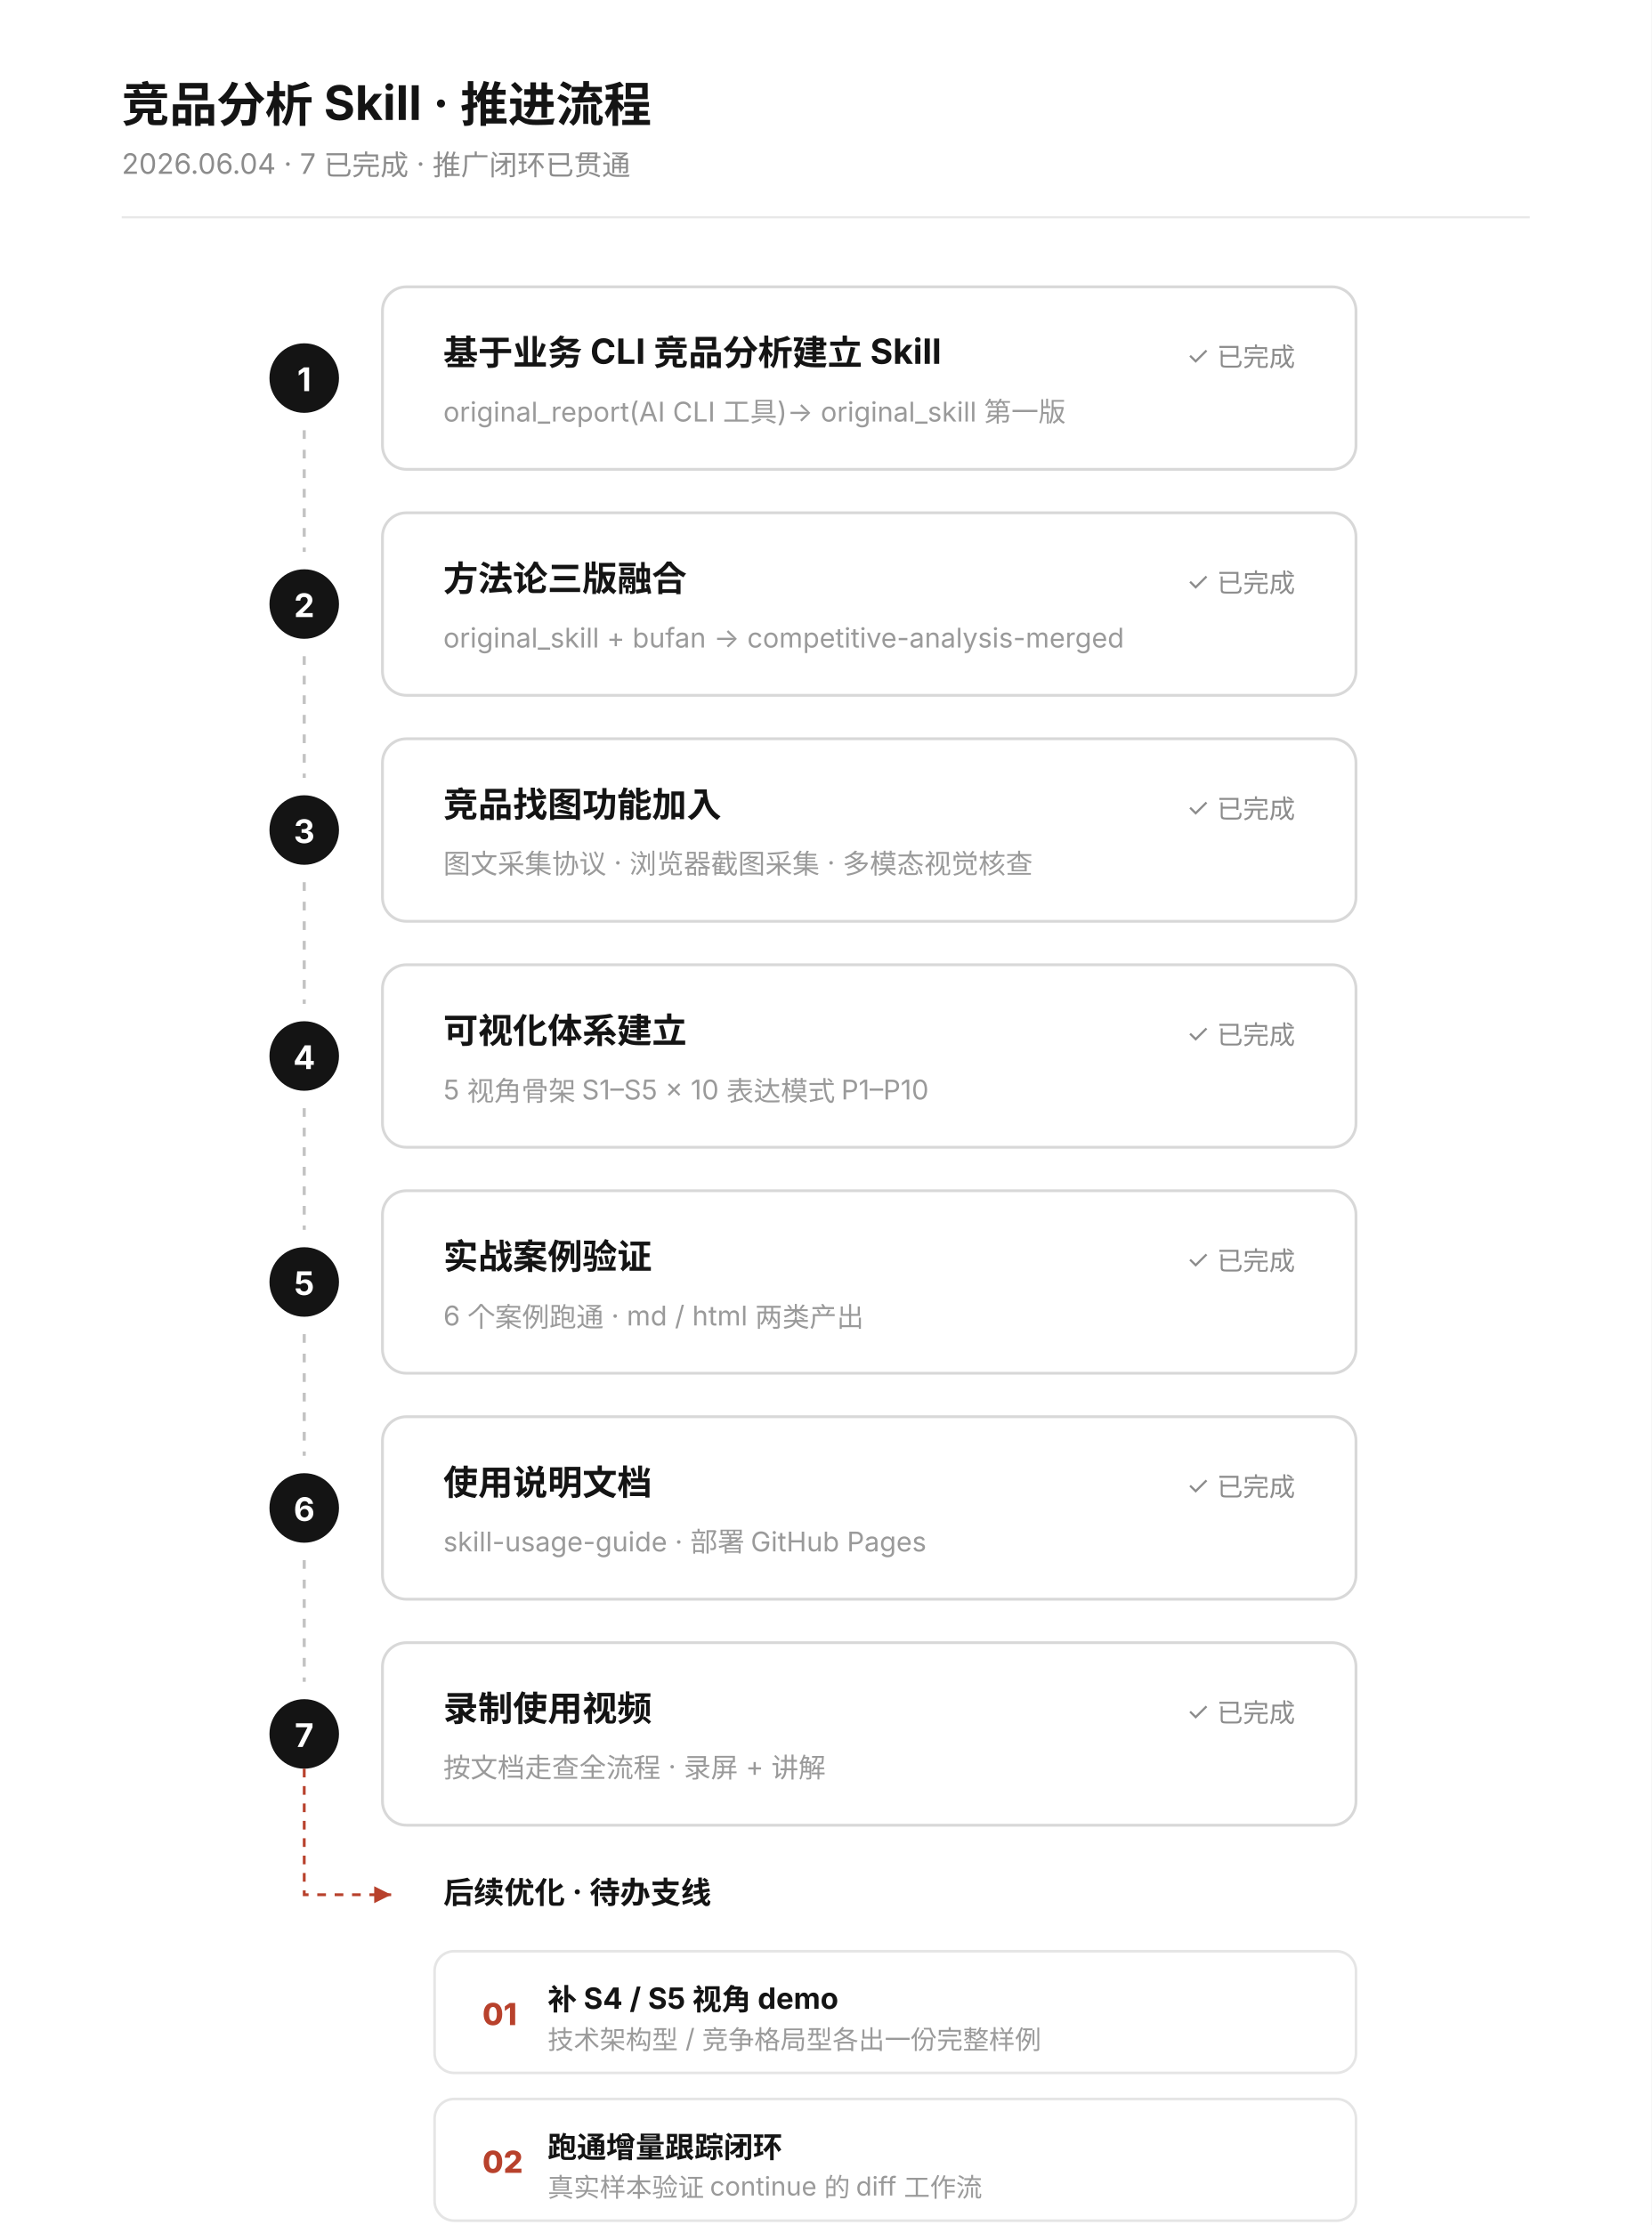
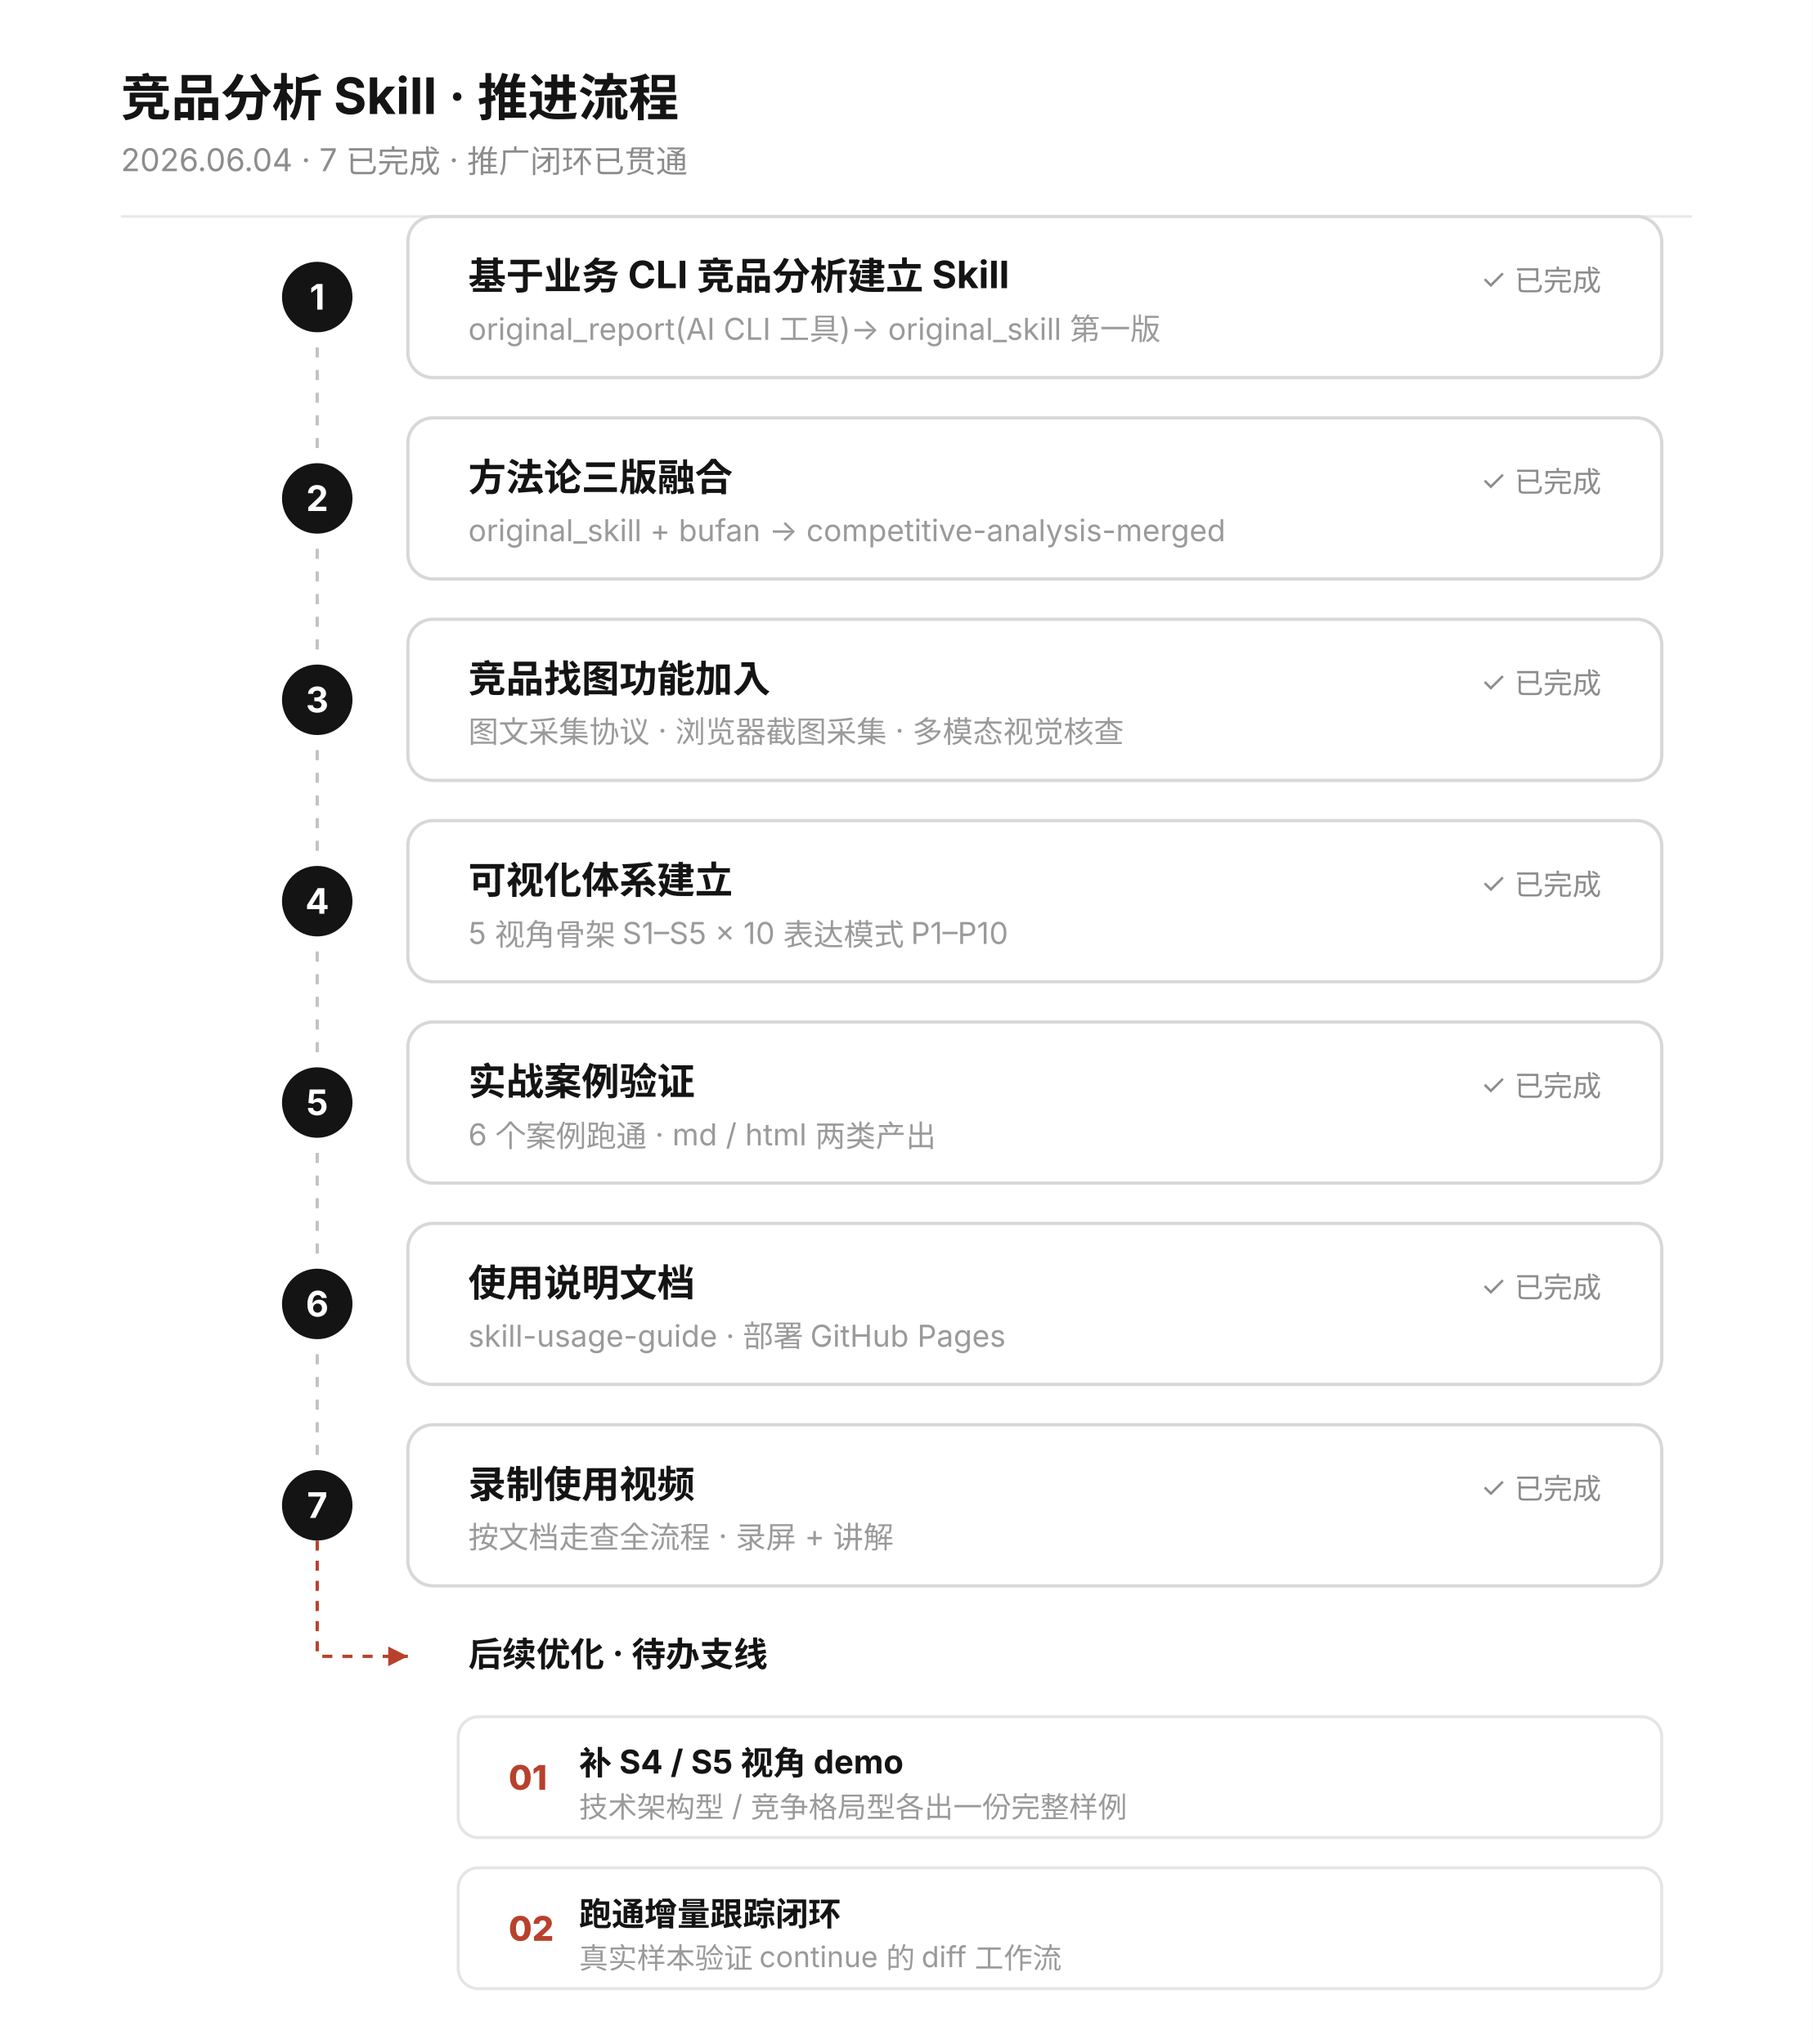
- <svg xmlns="http://www.w3.org/2000/svg" width="760" height="1024" viewBox="0 0 760 1024" font-family="'Inter','Segoe UI','PingFang SC','Microsoft YaHei',sans-serif">
+ <svg xmlns="http://www.w3.org/2000/svg" width="720" height="812" viewBox="0 0 720 812" font-family="'Inter','Segoe UI','PingFang SC','Microsoft YaHei',sans-serif">
  <defs>
-     <marker id="ah" markerWidth="9" markerHeight="9" refX="6" refY="3" orient="auto">
-       <path d="M0,0 L6,3 L0,6 Z" fill="#A8A8A8" />
-     </marker>
    <marker id="aht" markerWidth="9" markerHeight="9" refX="6" refY="3" orient="auto">
      <path d="M0,0 L6,3 L0,6 Z" fill="#B8412C" />
    </marker>
  </defs>
-   <rect width="760" height="1024" fill="#FFFFFF" />
-   <text x="56" y="56" fill="#141414" font-size="22" font-weight="700">竞品分析 Skill · 推进流程</text>
-   <text x="56" y="80" fill="#8C8C8C" font-size="13">2026.06.04 · 7 已完成 · 推广闭环已贯通</text>
-   <line x1="56" y1="100" x2="704" y2="100" stroke="#E8E8E8" stroke-width="1" />
-   <g stroke="#C2C2C2" stroke-width="1.4" stroke-dasharray="4 5">
-     <line x1="140" y1="198" x2="140" y2="254" />
-     <line x1="140" y1="302" x2="140" y2="358" />
-     <line x1="140" y1="406" x2="140" y2="462" />
-     <line x1="140" y1="510" x2="140" y2="566" />
-     <line x1="140" y1="614" x2="140" y2="670" />
-     <line x1="140" y1="718" x2="140" y2="774" />
+   <rect width="720" height="812" fill="#FFFFFF" />
+   <text x="48" y="46" fill="#141414" font-size="20" font-weight="700">竞品分析 Skill · 推进流程</text>
+   <text x="48" y="68" fill="#8C8C8C" font-size="12.5">2026.06.04 · 7 已完成 · 推广闭环已贯通</text>
+   <line x1="48" y1="86" x2="672" y2="86" stroke="#E8E8E8" stroke-width="1" />
+   <g stroke="#C2C2C2" stroke-width="1.3" stroke-dasharray="4 5">
+     <line x1="126" y1="138" x2="126" y2="178" />
+     <line x1="126" y1="218" x2="126" y2="258" />
+     <line x1="126" y1="298" x2="126" y2="338" />
+     <line x1="126" y1="378" x2="126" y2="418" />
+     <line x1="126" y1="458" x2="126" y2="498" />
+     <line x1="126" y1="538" x2="126" y2="578" />
  </g>
  <g>
-     <circle cx="140" cy="174" r="16" fill="#141414" />
-     <text x="140" y="180" fill="#FFFFFF" font-size="15" font-weight="700" text-anchor="middle">1</text>
-     <rect x="176" y="132" width="448" height="84" rx="11" fill="#FFFFFF" stroke="#D8D8D8" stroke-width="1.3" />
-     <text x="204" y="168" fill="#141414" font-size="16" font-weight="700">基于业务 CLI 竞品分析建立 Skill</text>
-     <text x="204" y="194" fill="#9A9A9A" font-size="12.5">original_report(AI CLI 工具)→ original_skill 第一版</text>
-     <text x="596" y="168" fill="#8C8C8C" font-size="12" text-anchor="end">✓ 已完成</text>
-     <circle cx="140" cy="278" r="16" fill="#141414" />
-     <text x="140" y="284" fill="#FFFFFF" font-size="15" font-weight="700" text-anchor="middle">2</text>
-     <rect x="176" y="236" width="448" height="84" rx="11" fill="#FFFFFF" stroke="#D8D8D8" stroke-width="1.3" />
-     <text x="204" y="272" fill="#141414" font-size="16" font-weight="700">方法论三版融合</text>
-     <text x="204" y="298" fill="#9A9A9A" font-size="12.5">original_skill + bufan → competitive-analysis-merged</text>
-     <text x="596" y="272" fill="#8C8C8C" font-size="12" text-anchor="end">✓ 已完成</text>
-     <circle cx="140" cy="382" r="16" fill="#141414" />
-     <text x="140" y="388" fill="#FFFFFF" font-size="15" font-weight="700" text-anchor="middle">3</text>
-     <rect x="176" y="340" width="448" height="84" rx="11" fill="#FFFFFF" stroke="#D8D8D8" stroke-width="1.3" />
-     <text x="204" y="376" fill="#141414" font-size="16" font-weight="700">竞品找图功能加入</text>
-     <text x="204" y="402" fill="#9A9A9A" font-size="12.5">图文采集协议 · 浏览器截图采集 · 多模态视觉核查</text>
-     <text x="596" y="376" fill="#8C8C8C" font-size="12" text-anchor="end">✓ 已完成</text>
-     <circle cx="140" cy="486" r="16" fill="#141414" />
-     <text x="140" y="492" fill="#FFFFFF" font-size="15" font-weight="700" text-anchor="middle">4</text>
-     <rect x="176" y="444" width="448" height="84" rx="11" fill="#FFFFFF" stroke="#D8D8D8" stroke-width="1.3" />
-     <text x="204" y="480" fill="#141414" font-size="16" font-weight="700">可视化体系建立</text>
-     <text x="204" y="506" fill="#9A9A9A" font-size="12.5">5 视角骨架 S1–S5 × 10 表达模式 P1–P10</text>
-     <text x="596" y="480" fill="#8C8C8C" font-size="12" text-anchor="end">✓ 已完成</text>
-     <circle cx="140" cy="590" r="16" fill="#141414" />
-     <text x="140" y="596" fill="#FFFFFF" font-size="15" font-weight="700" text-anchor="middle">5</text>
-     <rect x="176" y="548" width="448" height="84" rx="11" fill="#FFFFFF" stroke="#D8D8D8" stroke-width="1.3" />
-     <text x="204" y="584" fill="#141414" font-size="16" font-weight="700">实战案例验证</text>
-     <text x="204" y="610" fill="#9A9A9A" font-size="12.5">6 个案例跑通 · md / html 两类产出</text>
-     <text x="596" y="584" fill="#8C8C8C" font-size="12" text-anchor="end">✓ 已完成</text>
-     <circle cx="140" cy="694" r="16" fill="#141414" />
-     <text x="140" y="700" fill="#FFFFFF" font-size="15" font-weight="700" text-anchor="middle">6</text>
-     <rect x="176" y="652" width="448" height="84" rx="11" fill="#FFFFFF" stroke="#D8D8D8" stroke-width="1.3" />
-     <text x="204" y="688" fill="#141414" font-size="16" font-weight="700">使用说明文档</text>
-     <text x="204" y="714" fill="#9A9A9A" font-size="12.5">skill-usage-guide · 部署 GitHub Pages</text>
-     <text x="596" y="688" fill="#8C8C8C" font-size="12" text-anchor="end">✓ 已完成</text>
-     <circle cx="140" cy="798" r="16" fill="#141414" />
-     <text x="140" y="804" fill="#FFFFFF" font-size="15" font-weight="700" text-anchor="middle">7</text>
-     <rect x="176" y="756" width="448" height="84" rx="11" fill="#FFFFFF" stroke="#D8D8D8" stroke-width="1.3" />
-     <text x="204" y="792" fill="#141414" font-size="16" font-weight="700">录制使用视频</text>
-     <text x="204" y="818" fill="#9A9A9A" font-size="12.5">按文档走查全流程 · 录屏 + 讲解</text>
-     <text x="596" y="792" fill="#8C8C8C" font-size="12" text-anchor="end">✓ 已完成</text>
+     <circle cx="126" cy="118" r="14" fill="#141414" />
+     <text x="126" y="123" fill="#FFFFFF" font-size="14" font-weight="700" text-anchor="middle">1</text>
+     <rect x="162" y="86" width="498" height="64" rx="10" fill="#FFFFFF" stroke="#D8D8D8" stroke-width="1.3" />
+     <text x="186" y="115" fill="#141414" font-size="15" font-weight="700">基于业务 CLI 竞品分析建立 Skill</text>
+     <text x="186" y="135" fill="#9A9A9A" font-size="12">original_report(AI CLI 工具)→ original_skill 第一版</text>
+     <text x="636" y="115" fill="#8C8C8C" font-size="11.5" text-anchor="end">✓ 已完成</text>
+     <circle cx="126" cy="198" r="14" fill="#141414" />
+     <text x="126" y="203" fill="#FFFFFF" font-size="14" font-weight="700" text-anchor="middle">2</text>
+     <rect x="162" y="166" width="498" height="64" rx="10" fill="#FFFFFF" stroke="#D8D8D8" stroke-width="1.3" />
+     <text x="186" y="195" fill="#141414" font-size="15" font-weight="700">方法论三版融合</text>
+     <text x="186" y="215" fill="#9A9A9A" font-size="12">original_skill + bufan → competitive-analysis-merged</text>
+     <text x="636" y="195" fill="#8C8C8C" font-size="11.5" text-anchor="end">✓ 已完成</text>
+     <circle cx="126" cy="278" r="14" fill="#141414" />
+     <text x="126" y="283" fill="#FFFFFF" font-size="14" font-weight="700" text-anchor="middle">3</text>
+     <rect x="162" y="246" width="498" height="64" rx="10" fill="#FFFFFF" stroke="#D8D8D8" stroke-width="1.3" />
+     <text x="186" y="275" fill="#141414" font-size="15" font-weight="700">竞品找图功能加入</text>
+     <text x="186" y="295" fill="#9A9A9A" font-size="12">图文采集协议 · 浏览器截图采集 · 多模态视觉核查</text>
+     <text x="636" y="275" fill="#8C8C8C" font-size="11.5" text-anchor="end">✓ 已完成</text>
+     <circle cx="126" cy="358" r="14" fill="#141414" />
+     <text x="126" y="363" fill="#FFFFFF" font-size="14" font-weight="700" text-anchor="middle">4</text>
+     <rect x="162" y="326" width="498" height="64" rx="10" fill="#FFFFFF" stroke="#D8D8D8" stroke-width="1.3" />
+     <text x="186" y="355" fill="#141414" font-size="15" font-weight="700">可视化体系建立</text>
+     <text x="186" y="375" fill="#9A9A9A" font-size="12">5 视角骨架 S1–S5 × 10 表达模式 P1–P10</text>
+     <text x="636" y="355" fill="#8C8C8C" font-size="11.5" text-anchor="end">✓ 已完成</text>
+     <circle cx="126" cy="438" r="14" fill="#141414" />
+     <text x="126" y="443" fill="#FFFFFF" font-size="14" font-weight="700" text-anchor="middle">5</text>
+     <rect x="162" y="406" width="498" height="64" rx="10" fill="#FFFFFF" stroke="#D8D8D8" stroke-width="1.3" />
+     <text x="186" y="435" fill="#141414" font-size="15" font-weight="700">实战案例验证</text>
+     <text x="186" y="455" fill="#9A9A9A" font-size="12">6 个案例跑通 · md / html 两类产出</text>
+     <text x="636" y="435" fill="#8C8C8C" font-size="11.5" text-anchor="end">✓ 已完成</text>
+     <circle cx="126" cy="518" r="14" fill="#141414" />
+     <text x="126" y="523" fill="#FFFFFF" font-size="14" font-weight="700" text-anchor="middle">6</text>
+     <rect x="162" y="486" width="498" height="64" rx="10" fill="#FFFFFF" stroke="#D8D8D8" stroke-width="1.3" />
+     <text x="186" y="515" fill="#141414" font-size="15" font-weight="700">使用说明文档</text>
+     <text x="186" y="535" fill="#9A9A9A" font-size="12">skill-usage-guide · 部署 GitHub Pages</text>
+     <text x="636" y="515" fill="#8C8C8C" font-size="11.5" text-anchor="end">✓ 已完成</text>
+     <circle cx="126" cy="598" r="14" fill="#141414" />
+     <text x="126" y="603" fill="#FFFFFF" font-size="14" font-weight="700" text-anchor="middle">7</text>
+     <rect x="162" y="566" width="498" height="64" rx="10" fill="#FFFFFF" stroke="#D8D8D8" stroke-width="1.3" />
+     <text x="186" y="595" fill="#141414" font-size="15" font-weight="700">录制使用视频</text>
+     <text x="186" y="615" fill="#9A9A9A" font-size="12">按文档走查全流程 · 录屏 + 讲解</text>
+     <text x="636" y="595" fill="#8C8C8C" font-size="11.5" text-anchor="end">✓ 已完成</text>
  </g>
-   <path d="M140,814 L140,872 L180,872" fill="none" stroke="#B8412C" stroke-width="1.3" stroke-dasharray="4 4" marker-end="url(#aht)" />
-   <text x="204" y="876" fill="#141414" font-size="14" font-weight="700">后续优化 · 待办支线</text>
+   <path d="M126,612 L126,658 L162,658" fill="none" stroke="#B8412C" stroke-width="1.3" stroke-dasharray="4 4" marker-end="url(#aht)" />
+   <text x="186" y="662" fill="#141414" font-size="13.5" font-weight="700">后续优化 · 待办支线</text>
  <g>
-     <rect x="200" y="898" width="424" height="56" rx="9" fill="#FFFFFF" stroke="#E5E5E5" stroke-width="1.2" />
-     <text x="222" y="932" fill="#B8412C" font-size="14" font-weight="800">01</text>
-     <text x="252" y="925" fill="#141414" font-size="13.5" font-weight="700">补 S4 / S5 视角 demo</text>
-     <text x="252" y="943" fill="#9A9A9A" font-size="12">技术架构型 / 竞争格局型各出一份完整样例</text>
-     <rect x="200" y="966" width="424" height="56" rx="9" fill="#FFFFFF" stroke="#E5E5E5" stroke-width="1.2" />
-     <text x="222" y="1000" fill="#B8412C" font-size="14" font-weight="800">02</text>
-     <text x="252" y="993" fill="#141414" font-size="13.5" font-weight="700">跑通增量跟踪闭环</text>
-     <text x="252" y="1011" fill="#9A9A9A" font-size="12">真实样本验证 continue 的 diff 工作流</text>
+     <rect x="182" y="682" width="478" height="48" rx="8" fill="#FFFFFF" stroke="#E5E5E5" stroke-width="1.2" />
+     <text x="202" y="711" fill="#B8412C" font-size="13.5" font-weight="800">01</text>
+     <text x="230" y="705" fill="#141414" font-size="13" font-weight="700">补 S4 / S5 视角 demo</text>
+     <text x="230" y="722" fill="#9A9A9A" font-size="11.5">技术架构型 / 竞争格局型各出一份完整样例</text>
+     <rect x="182" y="742" width="478" height="48" rx="8" fill="#FFFFFF" stroke="#E5E5E5" stroke-width="1.2" />
+     <text x="202" y="771" fill="#B8412C" font-size="13.5" font-weight="800">02</text>
+     <text x="230" y="765" fill="#141414" font-size="13" font-weight="700">跑通增量跟踪闭环</text>
+     <text x="230" y="782" fill="#9A9A9A" font-size="11.5">真实样本验证 continue 的 diff 工作流</text>
  </g>
</svg>
